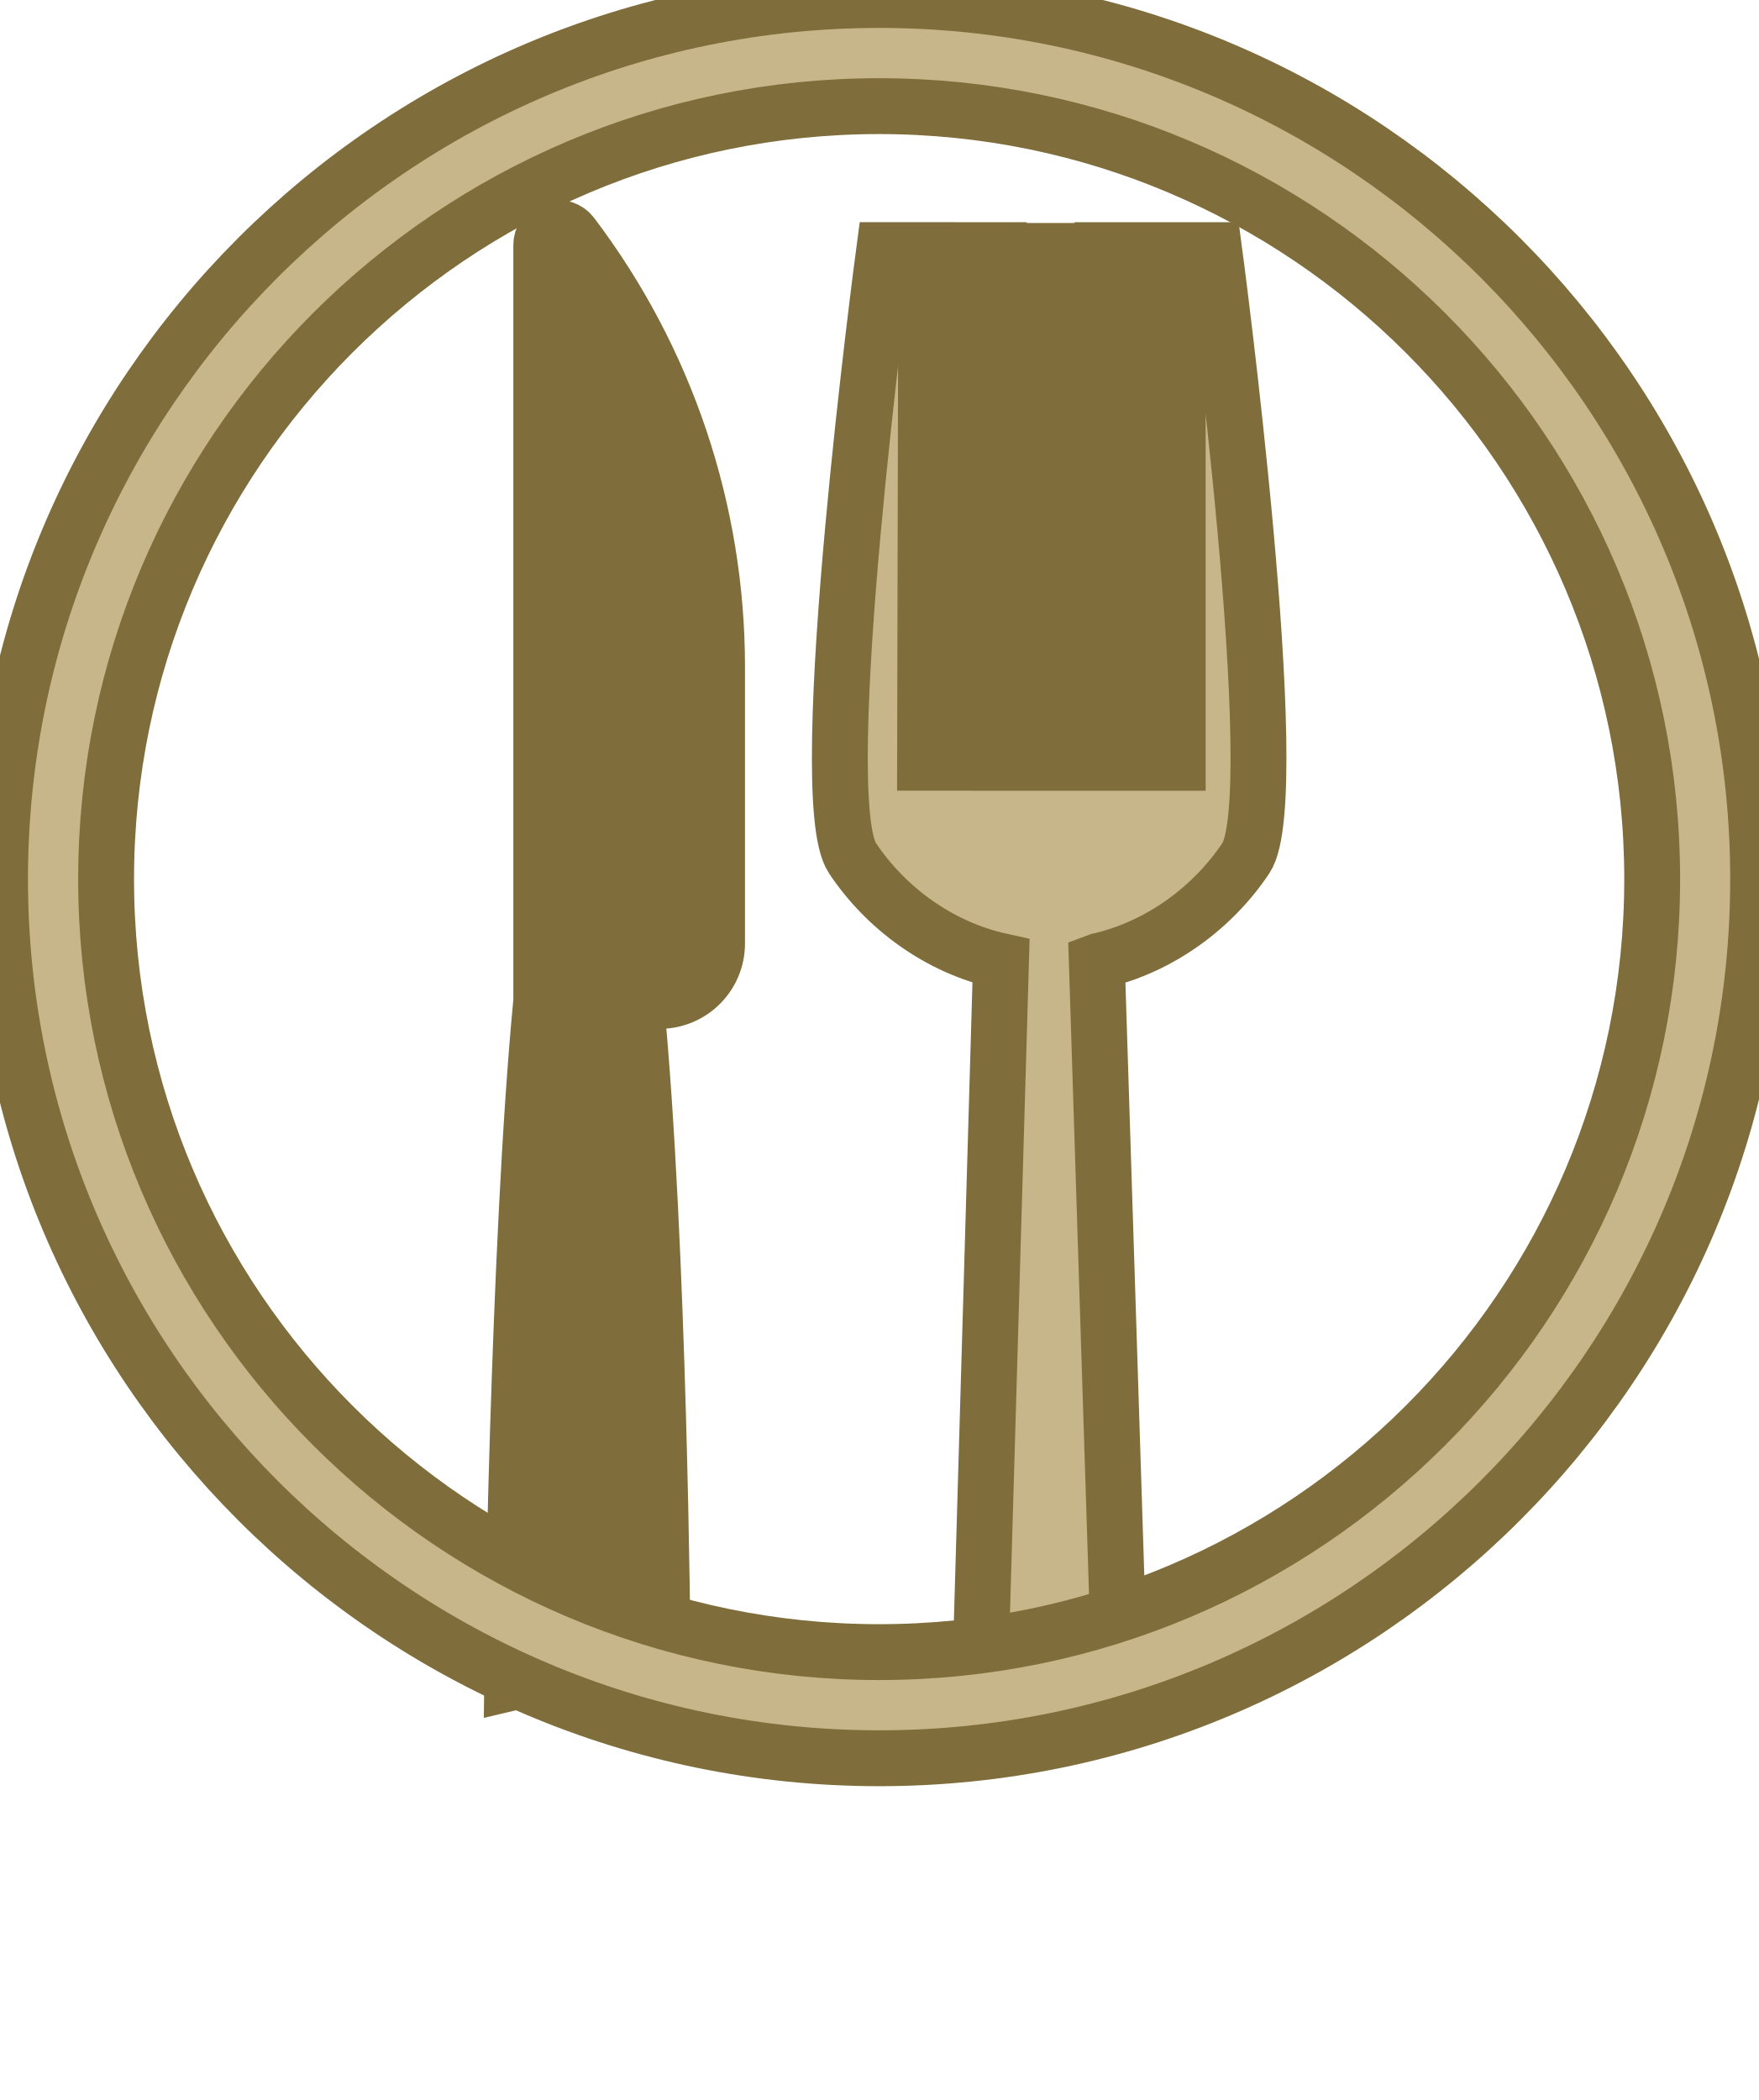
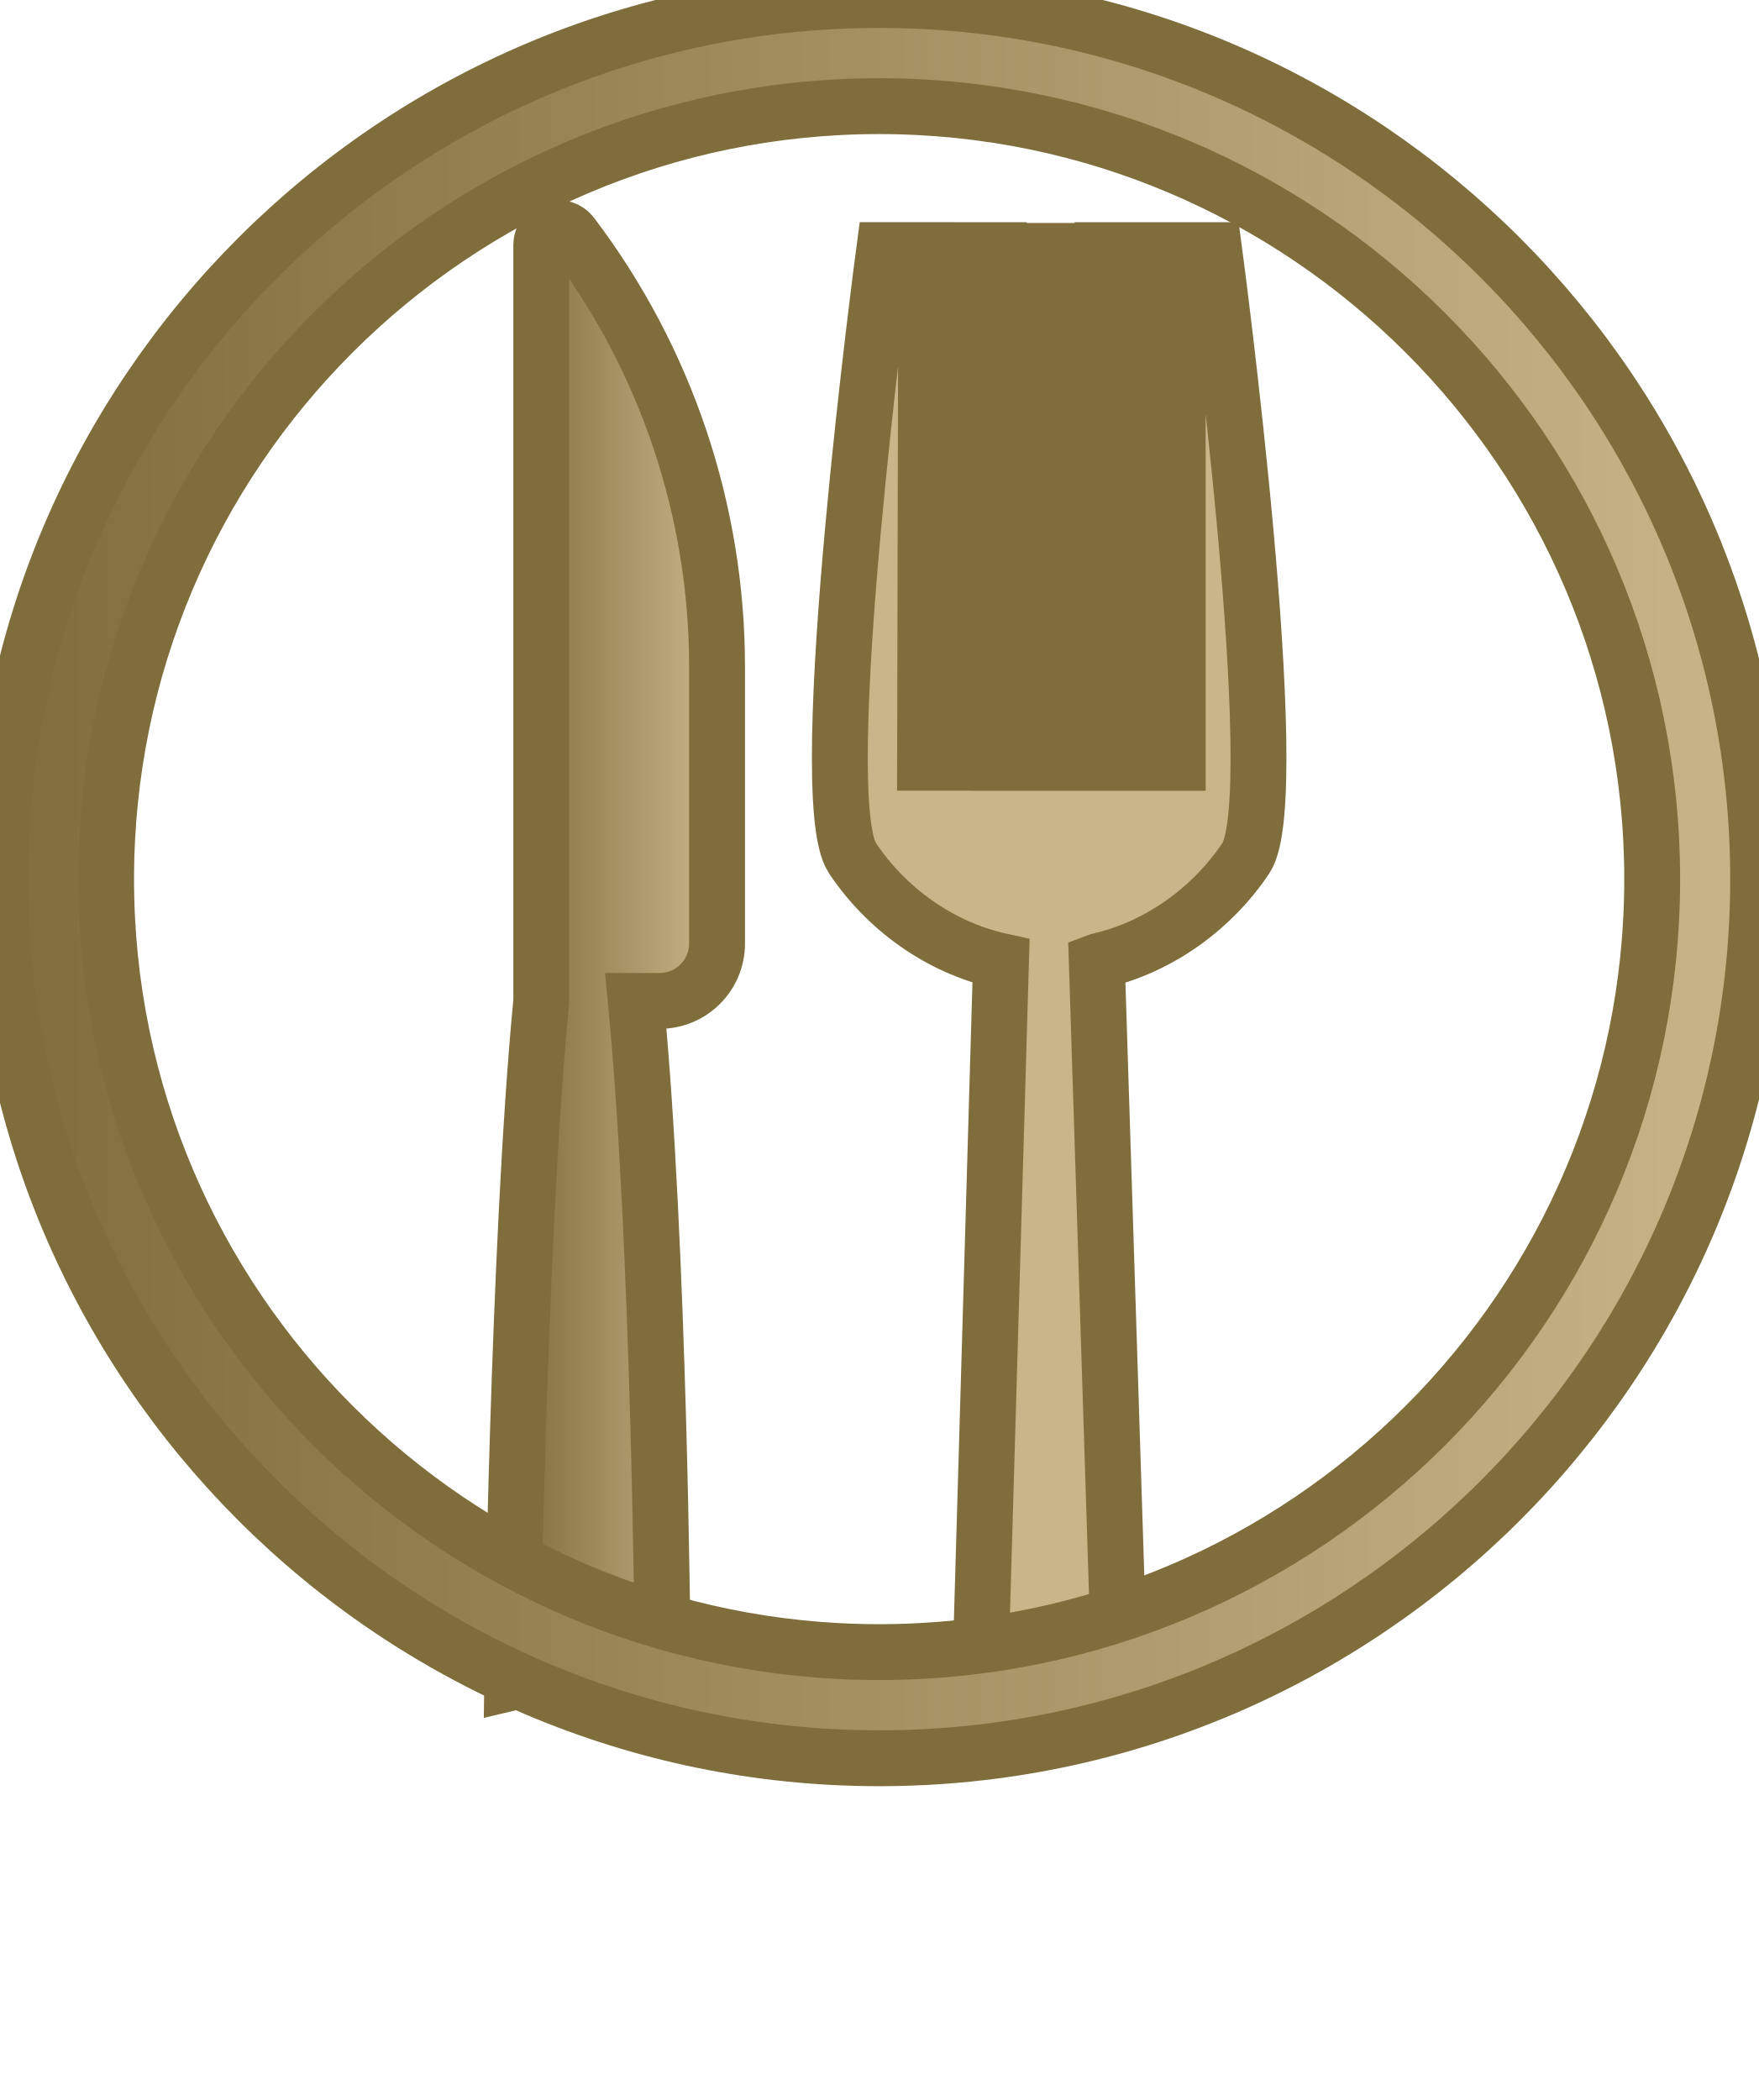
<svg xmlns="http://www.w3.org/2000/svg" fill="#c6b689" stroke="#7F6E3B" stroke-width="15px" id="Layer_2" data-name="Layer 2" viewBox="0 0 472.1 563.86">
  <defs>
    <style>.cls-1{font-size:45px;font-family:Roboto-Bold, Roboto;font-weight:700;}.cls-2{letter-spacing:-0.01em;}</style>
+     <linearGradient id="linear2" x1="0%" y1="0%" x2="100%" y2="0%">
+       <stop offset="0%" stop-color="#7F6E3B" />
+       <stop offset="100%" stop-color="#c6b689" />
+     </linearGradient>
  </defs>
  <path d="M276.2,473.65l5.56-191.09c-16.71-3.67-31-14.31-39.89-27.65-11.06-16.58,8.52-163.26,8.52-163.26h11.3l-.32,137.64h10.1V91.67h9.69V229.33h8.57l-.09-137.46h9.24L299,229.33h9.86L309,91.67h9.92V229.33H329.2V91.67H339s19.58,146.69,8.5,163.26c-8.84,13.21-23,23.81-39.46,27.58l-.56.21,5.93,186.16Z" transform="translate(-12.99 -24.5)" />
  <path d="M284.87,145.86" transform="translate(-12.99 -24.5)" />
-   <path d="M158.32,293.28v-203a4.56,4.56,0,0,1,8.2-2.76,192.09,192.09,0,0,1,39,116.06v74.25a15.42,15.42,0,0,1-15.42,15.42H183.7c6.34,65.45,7.18,173.44,7.18,173.44l-40.37,9.56S152,358.73,158.32,293.28Z" transform="translate(-12.99 -24.5)" style="&#10;    fill: #7F6E3B;&#10;" />
-   <path d="M249.05,24.5C118.91,24.5,13,130.39,13,260.55S118.91,496.6,249.05,496.6s236-105.93,236-236.05S379.19,24.5,249.05,24.5Zm0,443.6C134.59,468.1,41.48,375,41.48,260.56S134.59,53,249,53,456.6,146.11,456.6,260.56,363.48,468.1,249,468.1Z" transform="translate(-12.99 -24.5)" />
+   <path d="M158.32,293.28v-203a4.56,4.56,0,0,1,8.2-2.76,192.09,192.09,0,0,1,39,116.06v74.25a15.42,15.42,0,0,1-15.42,15.42H183.7c6.34,65.45,7.18,173.44,7.18,173.44l-40.37,9.56S152,358.73,158.32,293.28Z" transform="translate(-12.99 -24.5)" fill="url(#linear2)" />
+   <path d="M249.05,24.5C118.91,24.5,13,130.39,13,260.55S118.91,496.6,249.05,496.6s236-105.93,236-236.05S379.19,24.5,249.05,24.5Zm0,443.6C134.59,468.1,41.48,375,41.48,260.56S134.59,53,249,53,456.6,146.11,456.6,260.56,363.48,468.1,249,468.1Z" transform="translate(-12.99 -24.5)" fill="url(#linear2)" />
</svg>
